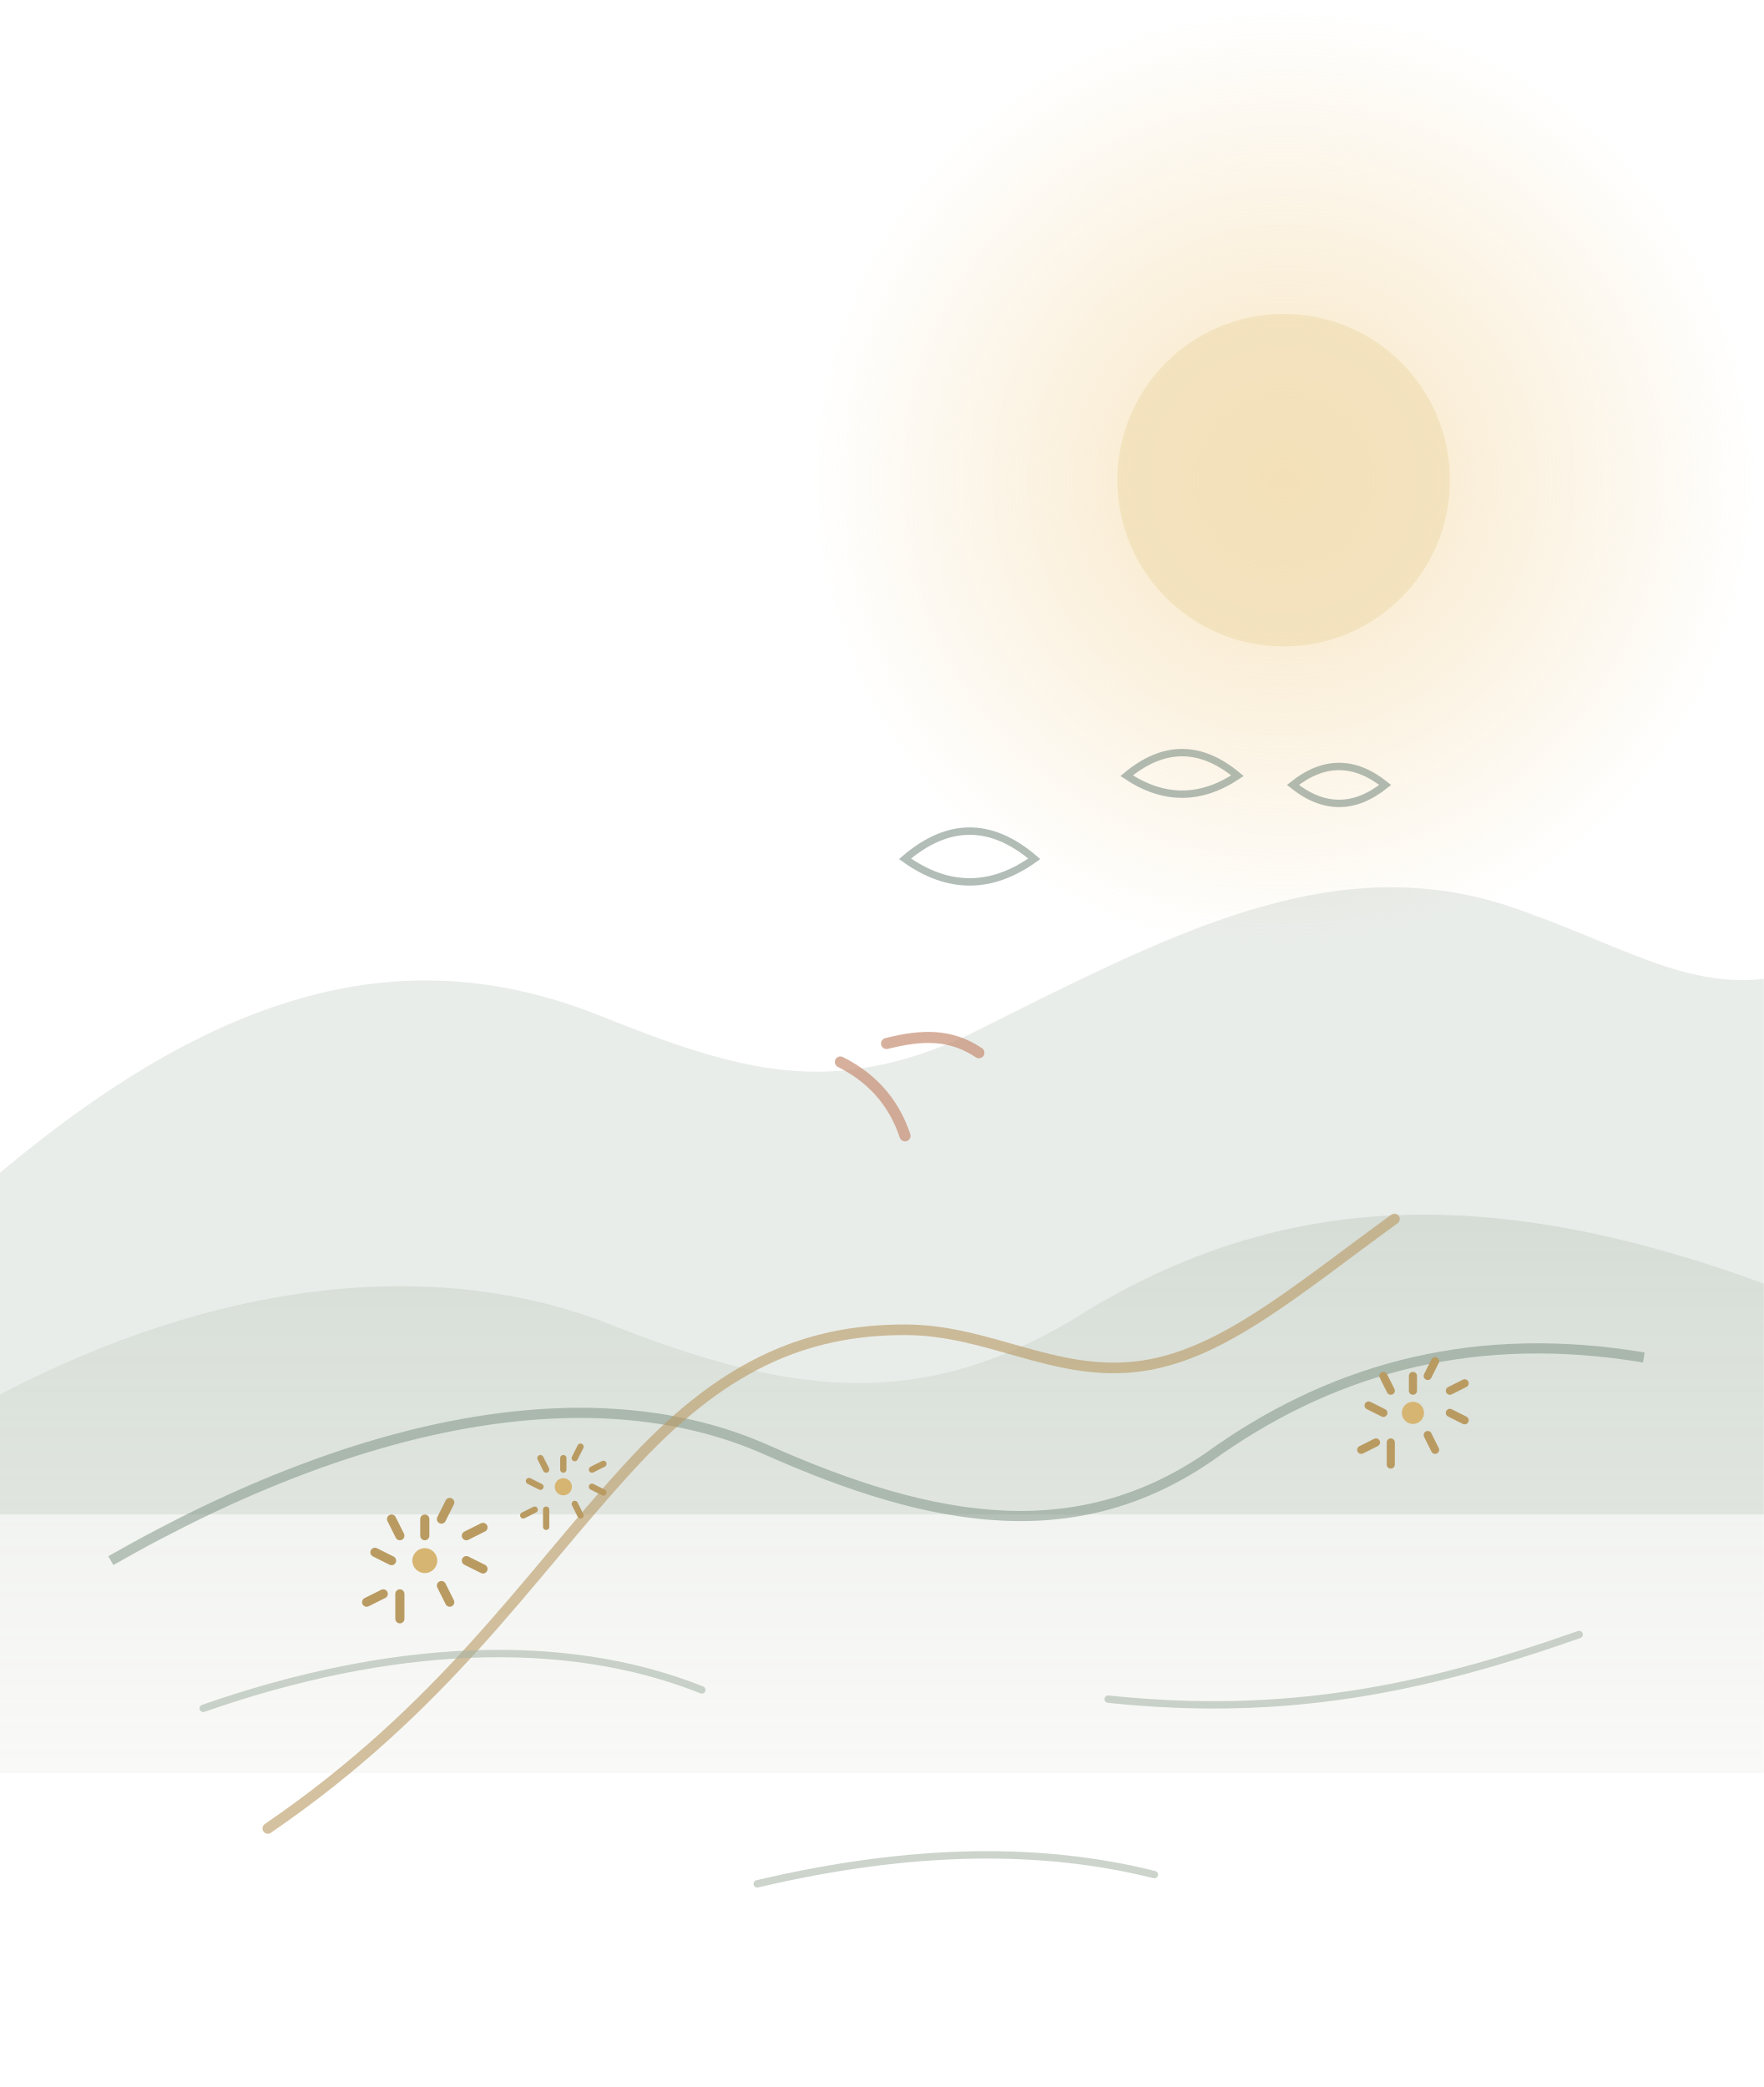
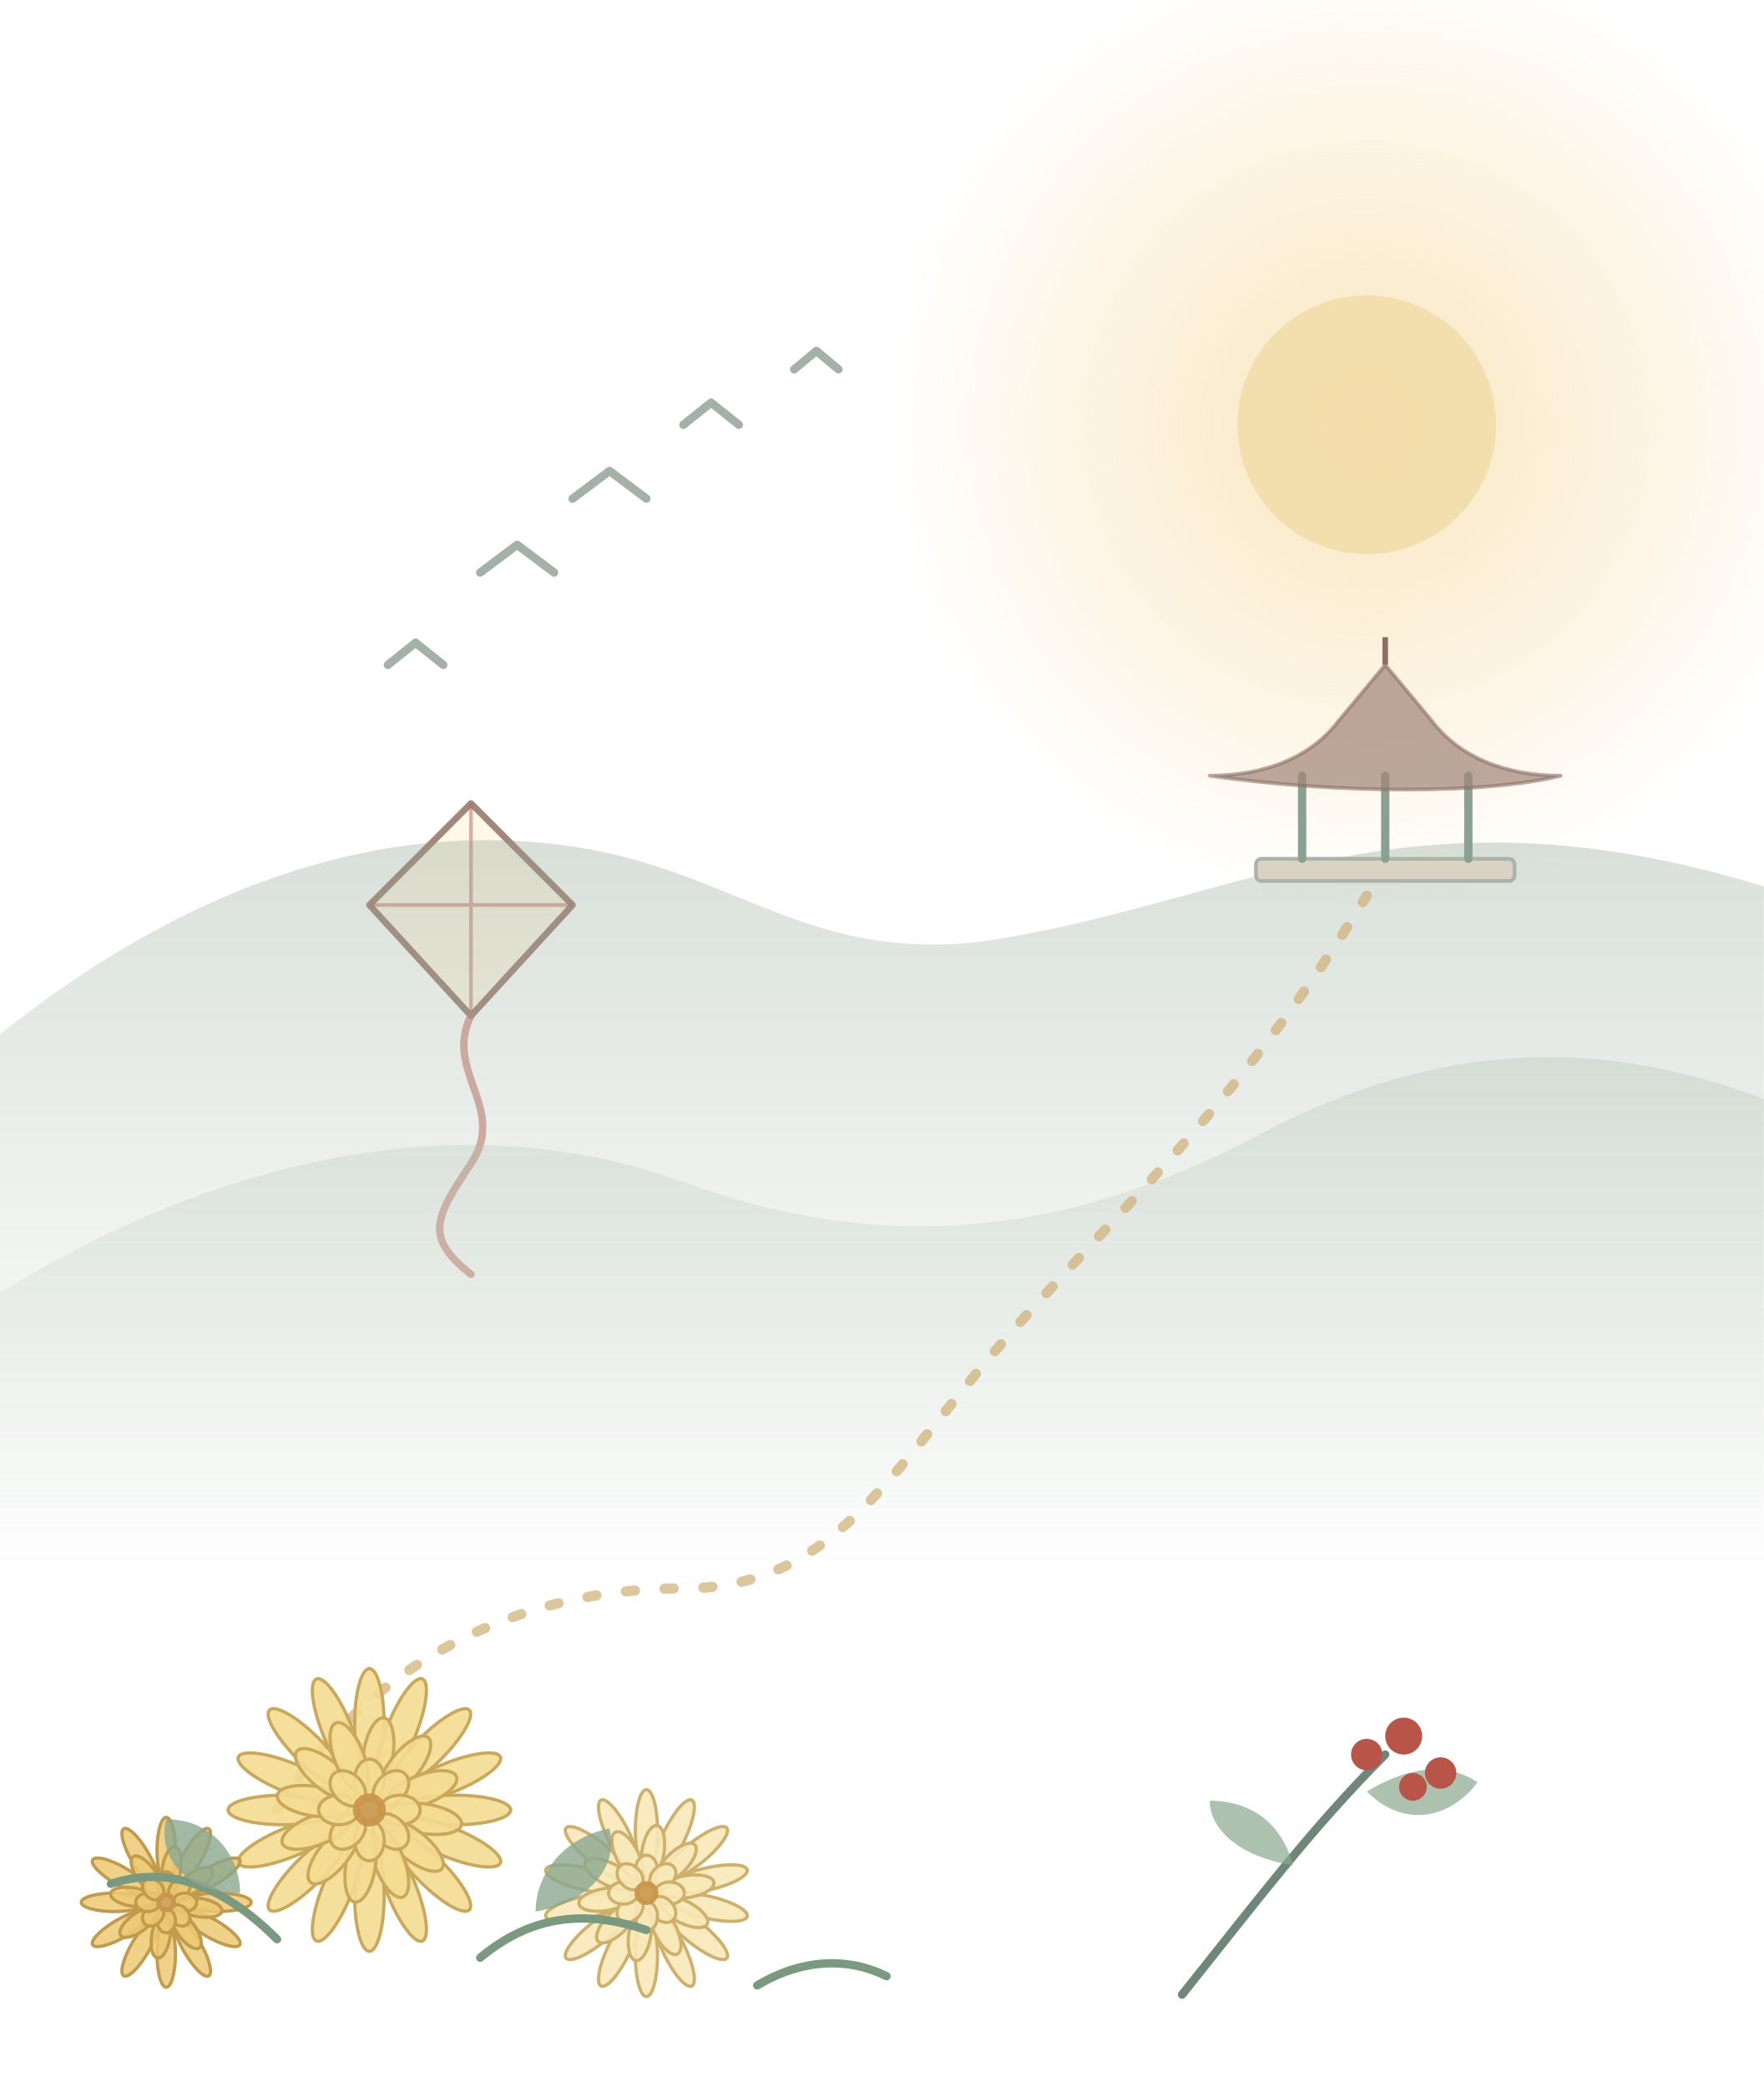
<svg xmlns="http://www.w3.org/2000/svg" viewBox="0 0 191 226" role="img" aria-labelledby="title desc">
  <defs>
    <radialGradient id="dn-sun">
-       <stop stop-color="#efca83" stop-opacity=".5" />
-       <stop offset="1" stop-color="#efca83" stop-opacity="0" />
+       <stop stop-color="#f2c66d" stop-opacity="0.45" />
+       <stop offset="1" stop-color="#f2c66d" stop-opacity="0" />
    </radialGradient>
    <linearGradient id="dn-hill" x1="0" y1="0" x2="0" y2="1">
-       <stop stop-color="#9eae9c" stop-opacity=".25" />
-       <stop offset="1" stop-color="#c2c8b7" stop-opacity=".1" />
+       <stop stop-color="#8da18f" stop-opacity="0.34" />
+       <stop offset="1" stop-color="#b9c6b8" stop-opacity="0.0" />
    </linearGradient>
-     <g id="dn-flower" fill="none" stroke="#b99b62" stroke-width="1.1" stroke-linecap="round">
-       <path d="M0-5v2m3-4-1 2m5 1-2 1m2 4-2-1M3 5 2 3m-5 4V4m-4 1 2-1m-1-5 2 1m0-5 1 2" />
-       <circle r="1.5" fill="#d6b572" stroke="none" />
+     <linearGradient id="dn-hill2" x1="0" y1="0" x2="0" y2="1">
+       <stop stop-color="#b5c4b6" stop-opacity="0.36" />
+       <stop offset="1" stop-color="#b5c4b6" stop-opacity="0.0" />
+     </linearGradient>
+   </defs>
+   <circle cx="148" cy="46" r="52" fill="url(#dn-sun)" />
+   <circle cx="148" cy="46" r="14" fill="#f2dcA8" fill-opacity=".85" />
+   <g fill="none" stroke="#8d9e92" stroke-width=".9" stroke-linecap="round" stroke-linejoin="round" stroke-opacity=".8">
+     <path d="M52 62l4-3 4 3M62 54l4-3 4 3M74 46l3-2.4 3 2.4M42 72l3-2.4 3 2.4M86 40l2.4-2 2.4 2" />
+   </g>
+   <path d="M40 98l11-11 11 11-11 12Z" fill="#fff8e9" stroke="#a3877a" stroke-width=".7" stroke-linejoin="round" />
+   <path d="M51 87v23M40 98h22" stroke="#b5675c" stroke-opacity=".5" stroke-width=".4" />
+   <path d="M51 110c-3 6 4 10 0 16s-5 8 0 12" fill="none" stroke="#c98576" stroke-opacity=".7" stroke-width=".8" stroke-linecap="round" />
+   <path d="M0 112c20-16 42-24 64-20 16 3 24 12 42 10 28-4 46-18 85-6v78H0Z" fill="url(#dn-hill)" />
+   <path d="M0 140c26-16 52-20 74-12 22 8 42 6 64-6 20-10 37-9 53-3v50H0Z" fill="url(#dn-hill2)" />
+   <path d="M30 196c10-16 26-24 44-24 16 0 22-12 34-26 12-14 26-26 40-49" fill="none" stroke="#d0b27b" stroke-opacity=".75" stroke-width="1.1" stroke-dasharray="1 3.2" stroke-linecap="round" />
+   <rect x="136" y="93" width="28" height="2.4" rx=".6" fill="#d9d3c3" stroke="#a9b3a8" stroke-width=".4" />
+   <path d="M141 93v-9M150 93v-9M159 93v-9" stroke="#8aa093" stroke-width=".9" stroke-linecap="round" />
+   <path d="M131 84c6 0 11-2 14-6l5-6 5 6c3 4 8 6 14 6-8 2-24 2-38 0Z" fill="#a3877a" fill-opacity=".72" stroke="#8a6f64" stroke-opacity=".6" stroke-width=".4" stroke-linejoin="round" />
+   <path d="M150 72v-3" stroke="#8a6f64" stroke-width=".6" />
+   <g transform="translate(40 196)" fill="#f4dc92" fill-opacity="0.9" stroke="#c9a85a" stroke-width=".35">
+     <ellipse cx="0" cy="-9.3" rx="1.6" ry="6.0" transform="rotate(0)" />
+     <ellipse cx="0" cy="-9.3" rx="1.6" ry="6.0" transform="rotate(22)" />
+     <ellipse cx="0" cy="-9.3" rx="1.6" ry="6.0" transform="rotate(45)" />
+     <ellipse cx="0" cy="-9.3" rx="1.6" ry="6.0" transform="rotate(68)" />
+     <ellipse cx="0" cy="-9.3" rx="1.6" ry="6.0" transform="rotate(90)" />
+     <ellipse cx="0" cy="-9.3" rx="1.6" ry="6.0" transform="rotate(112)" />
+     <ellipse cx="0" cy="-9.3" rx="1.6" ry="6.0" transform="rotate(135)" />
+     <ellipse cx="0" cy="-9.3" rx="1.6" ry="6.0" transform="rotate(158)" />
+     <ellipse cx="0" cy="-9.3" rx="1.6" ry="6.0" transform="rotate(180)" />
+     <ellipse cx="0" cy="-9.3" rx="1.6" ry="6.0" transform="rotate(202)" />
+     <ellipse cx="0" cy="-9.3" rx="1.6" ry="6.0" transform="rotate(225)" />
+     <ellipse cx="0" cy="-9.3" rx="1.6" ry="6.0" transform="rotate(248)" />
+     <ellipse cx="0" cy="-9.3" rx="1.6" ry="6.0" transform="rotate(270)" />
+     <ellipse cx="0" cy="-9.3" rx="1.6" ry="6.0" transform="rotate(292)" />
+     <ellipse cx="0" cy="-9.3" rx="1.6" ry="6.0" transform="rotate(315)" />
+     <ellipse cx="0" cy="-9.3" rx="1.6" ry="6.0" transform="rotate(338)" />
+     <ellipse cx="0" cy="-6.1" rx="1.6" ry="4.0" transform="rotate(9)" />
+     <ellipse cx="0" cy="-6.1" rx="1.6" ry="4.0" transform="rotate(39)" />
+     <ellipse cx="0" cy="-6.1" rx="1.6" ry="4.0" transform="rotate(69)" />
+     <ellipse cx="0" cy="-6.1" rx="1.6" ry="4.0" transform="rotate(99)" />
+     <ellipse cx="0" cy="-6.1" rx="1.6" ry="4.0" transform="rotate(129)" />
+     <ellipse cx="0" cy="-6.1" rx="1.6" ry="4.0" transform="rotate(159)" />
+     <ellipse cx="0" cy="-6.1" rx="1.6" ry="4.0" transform="rotate(189)" />
+     <ellipse cx="0" cy="-6.1" rx="1.6" ry="4.0" transform="rotate(219)" />
+     <ellipse cx="0" cy="-6.1" rx="1.6" ry="4.0" transform="rotate(249)" />
+     <ellipse cx="0" cy="-6.1" rx="1.6" ry="4.0" transform="rotate(279)" />
+     <ellipse cx="0" cy="-6.1" rx="1.6" ry="4.0" transform="rotate(309)" />
+     <ellipse cx="0" cy="-6.1" rx="1.6" ry="4.0" transform="rotate(339)" />
+     <ellipse cx="0" cy="-3.3" rx="1.6" ry="2.2" transform="rotate(0)" />
+     <ellipse cx="0" cy="-3.3" rx="1.6" ry="2.2" transform="rotate(45)" />
+     <ellipse cx="0" cy="-3.3" rx="1.6" ry="2.2" transform="rotate(90)" />
+     <ellipse cx="0" cy="-3.3" rx="1.6" ry="2.2" transform="rotate(135)" />
+     <ellipse cx="0" cy="-3.3" rx="1.6" ry="2.2" transform="rotate(180)" />
+     <ellipse cx="0" cy="-3.3" rx="1.6" ry="2.2" transform="rotate(225)" />
+     <ellipse cx="0" cy="-3.3" rx="1.6" ry="2.2" transform="rotate(270)" />
+     <ellipse cx="0" cy="-3.3" rx="1.6" ry="2.2" transform="rotate(315)" />
+     <circle r="1.8" fill="#c9954a" stroke="none" />
+   </g>
+   <g transform="translate(70 205)" fill="#f8e9b8" fill-opacity="0.9" stroke="#cdb06a" stroke-width=".35">
+     <ellipse cx="0" cy="-6.8" rx="1.2" ry="4.4" transform="rotate(0)" />
+     <ellipse cx="0" cy="-6.8" rx="1.2" ry="4.4" transform="rotate(26)" />
+     <ellipse cx="0" cy="-6.8" rx="1.2" ry="4.4" transform="rotate(51)" />
+     <ellipse cx="0" cy="-6.8" rx="1.2" ry="4.4" transform="rotate(77)" />
+     <ellipse cx="0" cy="-6.8" rx="1.2" ry="4.4" transform="rotate(103)" />
+     <ellipse cx="0" cy="-6.8" rx="1.2" ry="4.4" transform="rotate(129)" />
+     <ellipse cx="0" cy="-6.8" rx="1.2" ry="4.4" transform="rotate(154)" />
+     <ellipse cx="0" cy="-6.8" rx="1.2" ry="4.4" transform="rotate(180)" />
+     <ellipse cx="0" cy="-6.8" rx="1.2" ry="4.4" transform="rotate(206)" />
+     <ellipse cx="0" cy="-6.8" rx="1.2" ry="4.4" transform="rotate(231)" />
+     <ellipse cx="0" cy="-6.8" rx="1.2" ry="4.4" transform="rotate(257)" />
+     <ellipse cx="0" cy="-6.8" rx="1.2" ry="4.4" transform="rotate(283)" />
+     <ellipse cx="0" cy="-6.8" rx="1.2" ry="4.4" transform="rotate(309)" />
+     <ellipse cx="0" cy="-6.8" rx="1.2" ry="4.4" transform="rotate(334)" />
+     <ellipse cx="0" cy="-4.5" rx="1.2" ry="2.9" transform="rotate(9)" />
+     <ellipse cx="0" cy="-4.5" rx="1.2" ry="2.9" transform="rotate(45)" />
+     <ellipse cx="0" cy="-4.5" rx="1.2" ry="2.9" transform="rotate(81)" />
+     <ellipse cx="0" cy="-4.5" rx="1.2" ry="2.9" transform="rotate(117)" />
+     <ellipse cx="0" cy="-4.5" rx="1.2" ry="2.9" transform="rotate(153)" />
+     <ellipse cx="0" cy="-4.5" rx="1.2" ry="2.9" transform="rotate(189)" />
+     <ellipse cx="0" cy="-4.5" rx="1.2" ry="2.9" transform="rotate(225)" />
+     <ellipse cx="0" cy="-4.5" rx="1.2" ry="2.9" transform="rotate(261)" />
+     <ellipse cx="0" cy="-4.5" rx="1.2" ry="2.9" transform="rotate(297)" />
+     <ellipse cx="0" cy="-4.5" rx="1.2" ry="2.9" transform="rotate(333)" />
+     <ellipse cx="0" cy="-2.5" rx="1.2" ry="1.6" transform="rotate(0)" />
+     <ellipse cx="0" cy="-2.5" rx="1.2" ry="1.6" transform="rotate(45)" />
+     <ellipse cx="0" cy="-2.5" rx="1.2" ry="1.6" transform="rotate(90)" />
+     <ellipse cx="0" cy="-2.5" rx="1.2" ry="1.6" transform="rotate(135)" />
+     <ellipse cx="0" cy="-2.5" rx="1.2" ry="1.6" transform="rotate(180)" />
+     <ellipse cx="0" cy="-2.5" rx="1.2" ry="1.6" transform="rotate(225)" />
+     <ellipse cx="0" cy="-2.5" rx="1.2" ry="1.6" transform="rotate(270)" />
+     <ellipse cx="0" cy="-2.5" rx="1.2" ry="1.6" transform="rotate(315)" />
+     <circle r="1.3" fill="#c9954a" stroke="none" />
+   </g>
+   <g transform="translate(18 206)" fill="#ecc974" fill-opacity="0.85" stroke="#c29a4c" stroke-width=".35">
+     <ellipse cx="0" cy="-5.6" rx="1.0" ry="3.6" transform="rotate(0)" />
+     <ellipse cx="0" cy="-5.6" rx="1.0" ry="3.6" transform="rotate(30)" />
+     <ellipse cx="0" cy="-5.6" rx="1.0" ry="3.6" transform="rotate(60)" />
+     <ellipse cx="0" cy="-5.6" rx="1.0" ry="3.6" transform="rotate(90)" />
+     <ellipse cx="0" cy="-5.6" rx="1.0" ry="3.6" transform="rotate(120)" />
+     <ellipse cx="0" cy="-5.6" rx="1.0" ry="3.6" transform="rotate(150)" />
+     <ellipse cx="0" cy="-5.6" rx="1.0" ry="3.6" transform="rotate(180)" />
+     <ellipse cx="0" cy="-5.6" rx="1.0" ry="3.6" transform="rotate(210)" />
+     <ellipse cx="0" cy="-5.6" rx="1.0" ry="3.6" transform="rotate(240)" />
+     <ellipse cx="0" cy="-5.6" rx="1.0" ry="3.6" transform="rotate(270)" />
+     <ellipse cx="0" cy="-5.6" rx="1.0" ry="3.6" transform="rotate(300)" />
+     <ellipse cx="0" cy="-5.6" rx="1.0" ry="3.6" transform="rotate(330)" />
+     <ellipse cx="0" cy="-3.7" rx="1.0" ry="2.4" transform="rotate(9)" />
+     <ellipse cx="0" cy="-3.7" rx="1.0" ry="2.4" transform="rotate(54)" />
+     <ellipse cx="0" cy="-3.7" rx="1.0" ry="2.4" transform="rotate(99)" />
+     <ellipse cx="0" cy="-3.7" rx="1.0" ry="2.4" transform="rotate(144)" />
+     <ellipse cx="0" cy="-3.7" rx="1.0" ry="2.4" transform="rotate(189)" />
+     <ellipse cx="0" cy="-3.7" rx="1.0" ry="2.4" transform="rotate(234)" />
+     <ellipse cx="0" cy="-3.7" rx="1.0" ry="2.4" transform="rotate(279)" />
+     <ellipse cx="0" cy="-3.7" rx="1.0" ry="2.4" transform="rotate(324)" />
+     <ellipse cx="0" cy="-2.0" rx="1.0" ry="1.3" transform="rotate(0)" />
+     <ellipse cx="0" cy="-2.0" rx="1.0" ry="1.3" transform="rotate(45)" />
+     <ellipse cx="0" cy="-2.0" rx="1.0" ry="1.3" transform="rotate(90)" />
+     <ellipse cx="0" cy="-2.0" rx="1.0" ry="1.3" transform="rotate(135)" />
+     <ellipse cx="0" cy="-2.0" rx="1.0" ry="1.3" transform="rotate(180)" />
+     <ellipse cx="0" cy="-2.0" rx="1.0" ry="1.3" transform="rotate(225)" />
+     <ellipse cx="0" cy="-2.0" rx="1.0" ry="1.3" transform="rotate(270)" />
+     <ellipse cx="0" cy="-2.0" rx="1.0" ry="1.3" transform="rotate(315)" />
+     <circle r="1.1" fill="#c9954a" stroke="none" />
+   </g>
+   <g fill="none" stroke="#7a9a80" stroke-linecap="round" stroke-width=".9">
+     <path d="M30 210c-6-6-12-8-18-6M52 212c6-5 12-5 18-3M82 215c5-3 10-3 14-1" />
+   </g>
+   <g fill="#8aa88e" fill-opacity=".8">
+     <path d="M26 205c-6 0-9-4-8-8 5 0 8 4 8 8ZM58 207c6-1 9-5 8-9-5 1-8 5-8 9Z" />
+   </g>
+   <g>
+     <path d="M128 216c8-10 14-18 22-26" fill="none" stroke="#6f877a" stroke-width=".9" stroke-linecap="round" />
+     <path d="M140 202c-6-1-9-4-9-7 5 0 8 3 9 7ZM148 194c5-3 9-3 12-1-3 4-8 5-12 1Z" fill="#8aa88e" fill-opacity=".7" />
+     <g fill="#b95449">
+       <circle cx="152" cy="188" r="2" />
+       <circle cx="156" cy="192" r="1.7" />
+       <circle cx="148" cy="190" r="1.7" />
+       <circle cx="153" cy="193.5" r="1.5" />
    </g>
-   </defs>
-   <circle cx="139" cy="52" r="51" fill="url(#dn-sun)" />
-   <circle cx="139" cy="52" r="18" fill="#f2dfb7" fill-opacity=".74" />
-   <path d="M0 127c25-21 45-25 65-17 15 6 25 9 40 2 22-11 39-20 58-14 12 4 19 9 28 8v58H0Z" fill="#9eafa2" fill-opacity=".22" />
-   <path d="M0 151c23-12 46-15 65-8 20 8 34 10 51 0 22-14 45-15 75-4v53H0Z" fill="url(#dn-hill)" />
-   <path d="M12 169c28-16 53-20 71-12 18 8 34 11 49 0 13-9 28-13 46-10" fill="none" stroke="#738a79" stroke-opacity=".48" stroke-width="1.1" />
-   <path d="M29 198c19-13 28-27 39-39 10-11 19-15 30-15 9 0 16 5 25 4 9-1 17-8 28-16" fill="none" stroke="#ba9b65" stroke-opacity=".61" stroke-width="1.15" stroke-linecap="round" />
-   <path d="M22 185c20-7 39-8 54-2m44 1c19 2 34-1 51-7m-89 27c17-4 31-4 43-1" fill="none" stroke="#a5b2a4" stroke-opacity=".56" stroke-width=".8" stroke-linecap="round" />
-   <use href="#dn-flower" transform="translate(46 169) scale(.9)" />
-   <use href="#dn-flower" transform="translate(61 161) scale(.62)" />
-   <use href="#dn-flower" transform="translate(153 153) scale(.8)" />
-   <path d="M98 93q7-6 14 0-7 5-14 0Zm24-9q6-5 12 0-6 4-12 0Zm18 1q5-4 10 0-5 4-10 0Z" fill="none" stroke="#778a7f" stroke-opacity=".56" stroke-width=".8" />
-   <path d="M91 115c4 2 6 5 7 8m-2-10c4-1 7-1 10 1" fill="none" stroke="#c58c70" stroke-opacity=".68" stroke-width="1.2" stroke-linecap="round" />
+   </g>
</svg>
